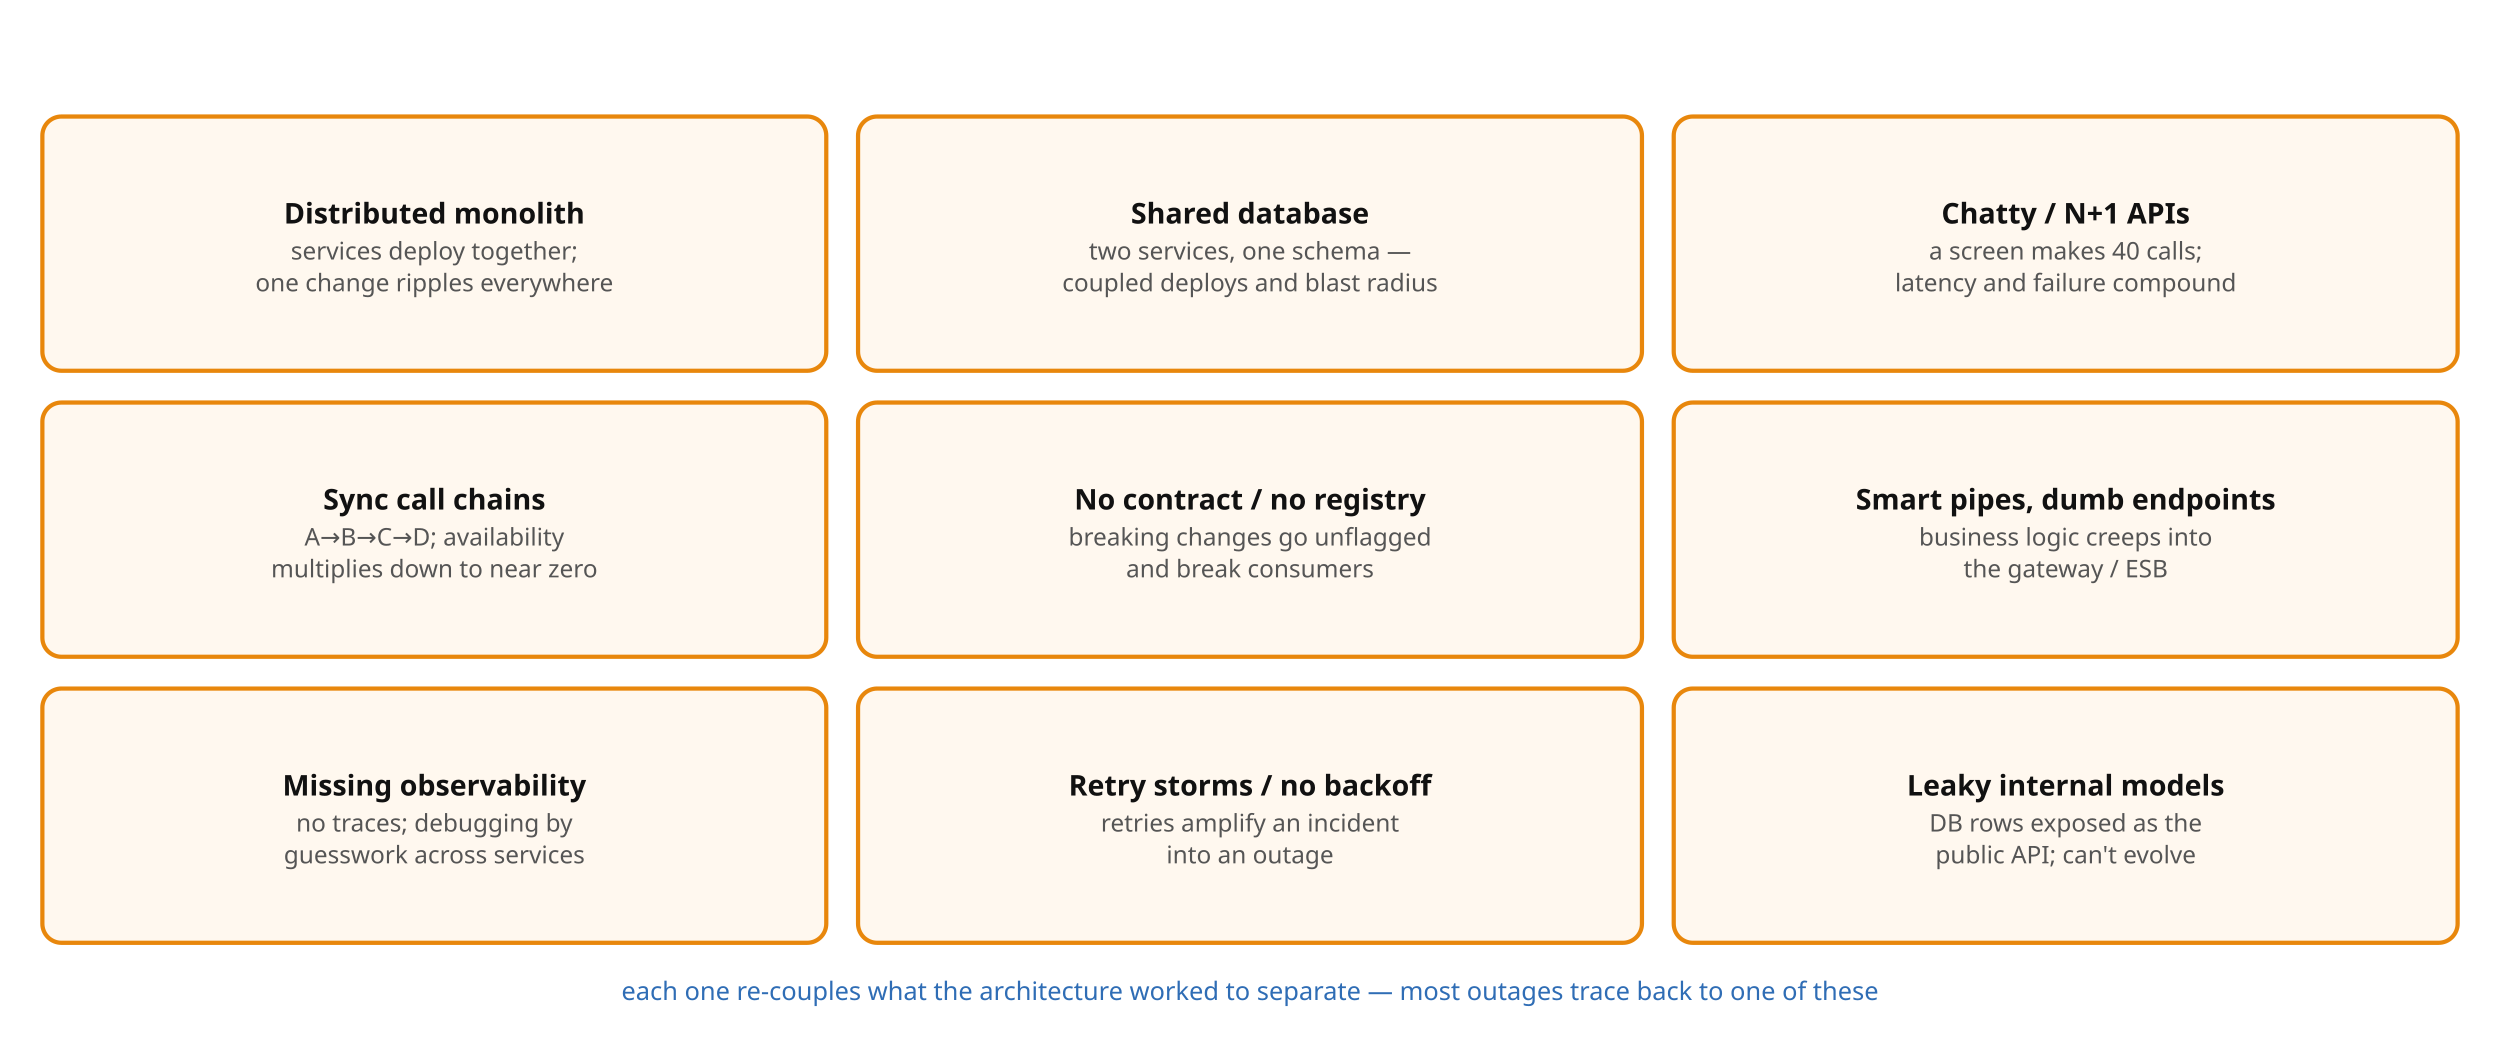
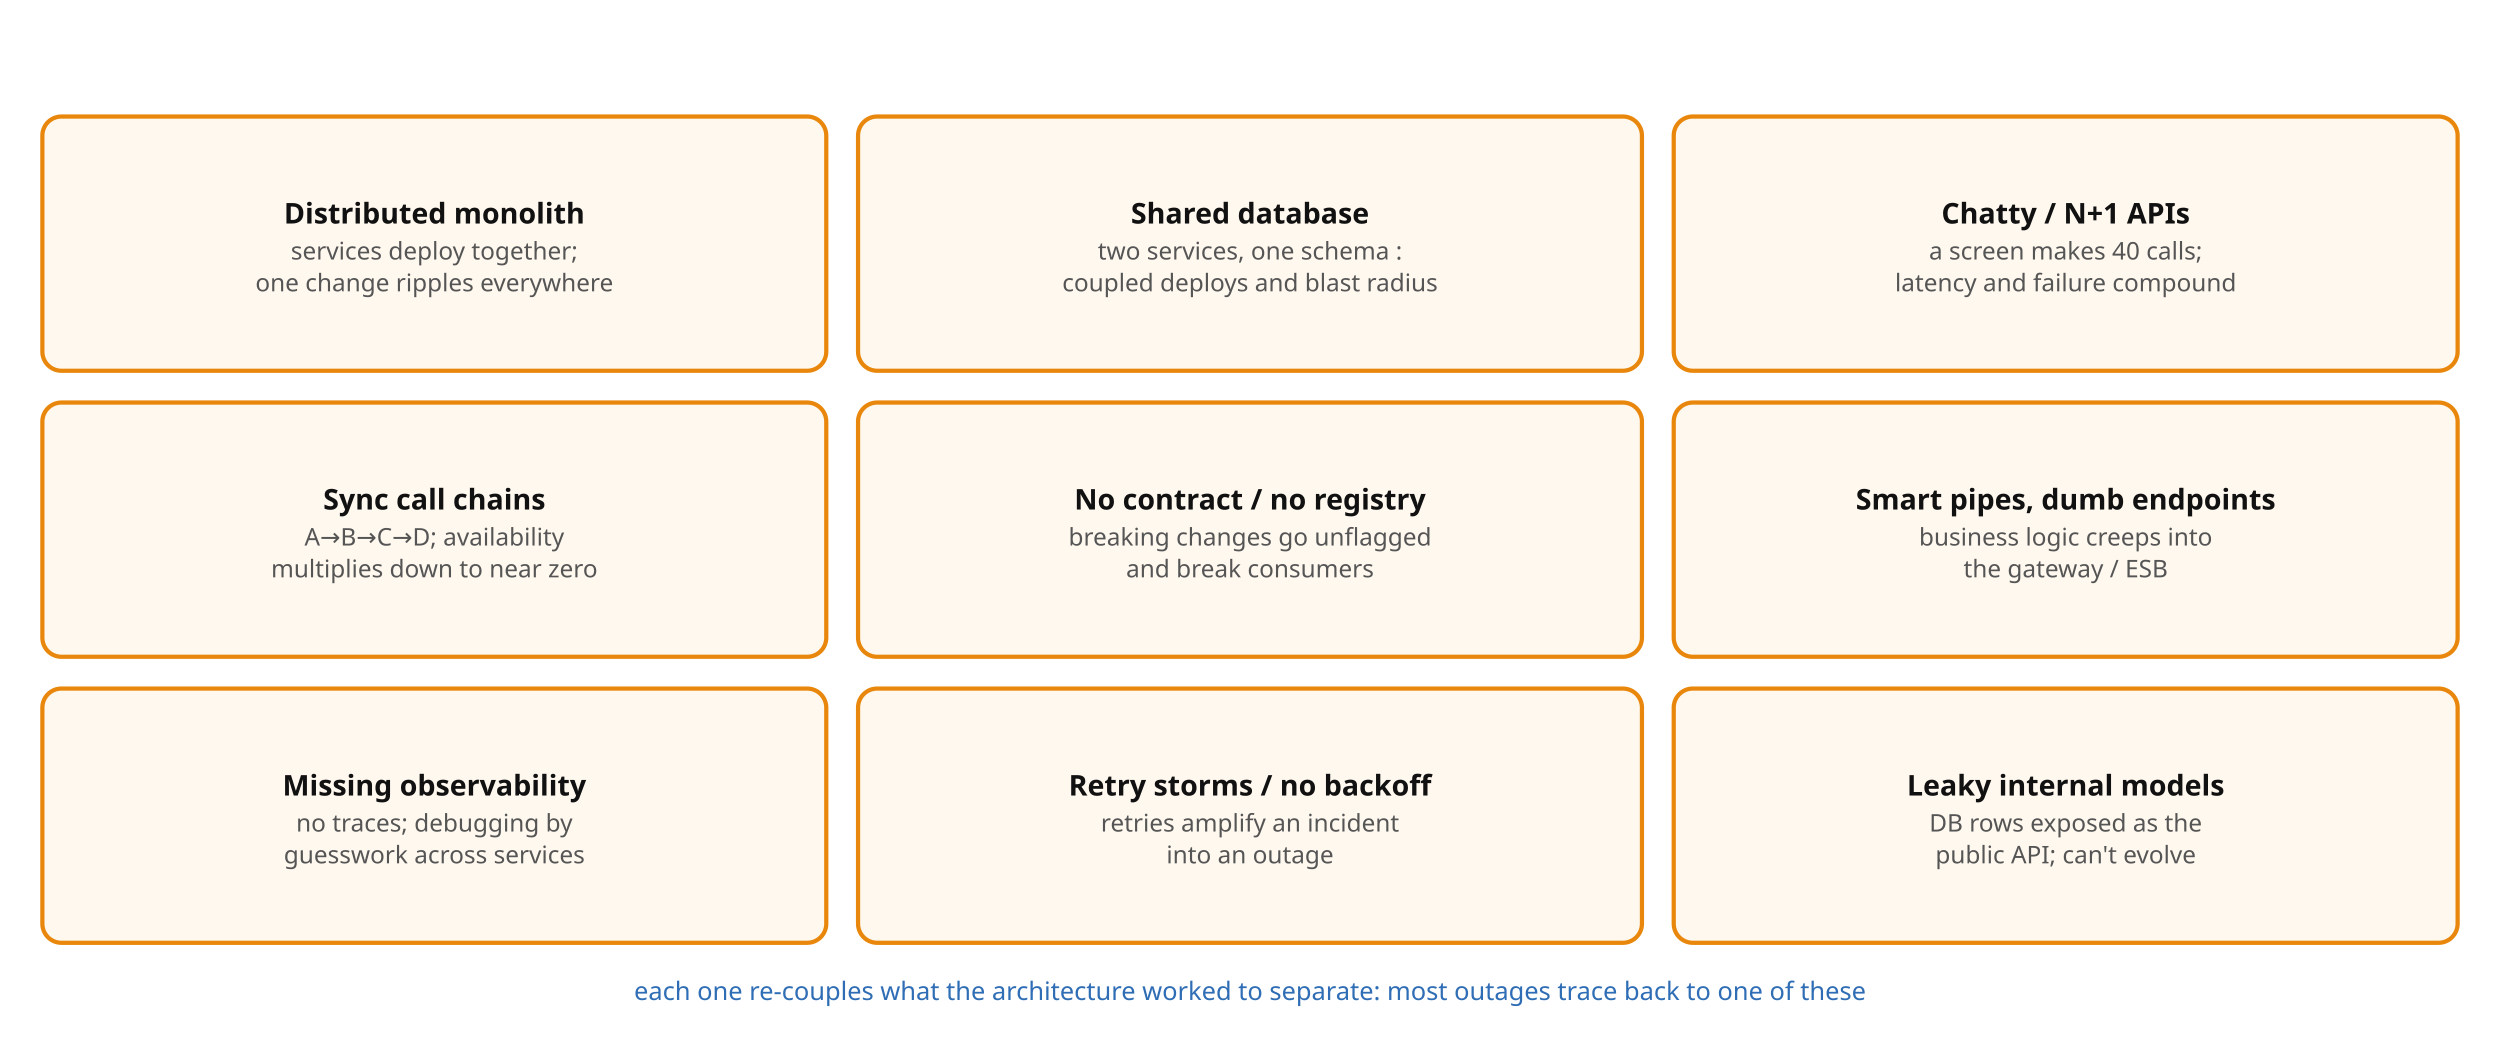
<svg xmlns="http://www.w3.org/2000/svg" viewBox="0 0 1180 490" font-family="'Red Hat Text', system-ui, sans-serif" role="img">
  <defs>
    <marker id="a" viewBox="0 0 10 10" refX="8.5" refY="5" markerWidth="9" markerHeight="9" orient="auto-start-reverse">
      <path d="M0,0 L10,5 L0,10 z" fill="#555" />
    </marker>
    <marker id="am" viewBox="0 0 10 10" refX="8.5" refY="5" markerWidth="9" markerHeight="9" orient="auto-start-reverse">
      <path d="M0,0 L10,5 L0,10 z" fill="#b8650a" />
    </marker>
  </defs>
  <rect x="20" y="55" width="370" height="120" rx="9" fill="#fff8ef" stroke="#e8870c" stroke-width="2" />
  <text x="205.0" y="105.5" font-size="13.5" font-weight="700" fill="#111111" text-anchor="middle">Distributed monolith</text>
  <text x="205.0" y="122.5" font-size="11.5" fill="#555555" text-anchor="middle">services deploy together;</text>
  <text x="205.0" y="137.5" font-size="11.5" fill="#555555" text-anchor="middle">one change ripples everywhere</text>
  <rect x="405" y="55" width="370" height="120" rx="9" fill="#fff8ef" stroke="#e8870c" stroke-width="2" />
  <text x="590.0" y="105.5" font-size="13.5" font-weight="700" fill="#111111" text-anchor="middle">Shared database</text>
-   <text x="590.0" y="122.5" font-size="11.5" fill="#555555" text-anchor="middle">two services, one schema —</text>
+   <text x="590.0" y="122.5" font-size="11.5" fill="#555555" text-anchor="middle">two services, one schema :</text>
  <text x="590.0" y="137.5" font-size="11.5" fill="#555555" text-anchor="middle">coupled deploys and blast radius</text>
  <rect x="790" y="55" width="370" height="120" rx="9" fill="#fff8ef" stroke="#e8870c" stroke-width="2" />
  <text x="975.0" y="105.5" font-size="13.5" font-weight="700" fill="#111111" text-anchor="middle">Chatty / N+1 APIs</text>
  <text x="975.0" y="122.5" font-size="11.5" fill="#555555" text-anchor="middle">a screen makes 40 calls;</text>
  <text x="975.0" y="137.5" font-size="11.5" fill="#555555" text-anchor="middle">latency and failure compound</text>
  <rect x="20" y="190" width="370" height="120" rx="9" fill="#fff8ef" stroke="#e8870c" stroke-width="2" />
  <text x="205.0" y="240.5" font-size="13.5" font-weight="700" fill="#111111" text-anchor="middle">Sync call chains</text>
  <text x="205.0" y="257.5" font-size="11.5" fill="#555555" text-anchor="middle">A→B→C→D; availability</text>
  <text x="205.0" y="272.5" font-size="11.5" fill="#555555" text-anchor="middle">multiplies down to near zero</text>
  <rect x="405" y="190" width="370" height="120" rx="9" fill="#fff8ef" stroke="#e8870c" stroke-width="2" />
  <text x="590.0" y="240.5" font-size="13.5" font-weight="700" fill="#111111" text-anchor="middle">No contract / no registry</text>
  <text x="590.0" y="257.5" font-size="11.5" fill="#555555" text-anchor="middle">breaking changes go unflagged</text>
  <text x="590.0" y="272.5" font-size="11.5" fill="#555555" text-anchor="middle">and break consumers</text>
  <rect x="790" y="190" width="370" height="120" rx="9" fill="#fff8ef" stroke="#e8870c" stroke-width="2" />
  <text x="975.0" y="240.5" font-size="13.5" font-weight="700" fill="#111111" text-anchor="middle">Smart pipes, dumb endpoints</text>
  <text x="975.0" y="257.5" font-size="11.5" fill="#555555" text-anchor="middle">business logic creeps into</text>
  <text x="975.0" y="272.5" font-size="11.5" fill="#555555" text-anchor="middle">the gateway / ESB</text>
  <rect x="20" y="325" width="370" height="120" rx="9" fill="#fff8ef" stroke="#e8870c" stroke-width="2" />
  <text x="205.0" y="375.5" font-size="13.5" font-weight="700" fill="#111111" text-anchor="middle">Missing observability</text>
  <text x="205.0" y="392.5" font-size="11.5" fill="#555555" text-anchor="middle">no traces; debugging by</text>
  <text x="205.0" y="407.5" font-size="11.5" fill="#555555" text-anchor="middle">guesswork across services</text>
  <rect x="405" y="325" width="370" height="120" rx="9" fill="#fff8ef" stroke="#e8870c" stroke-width="2" />
  <text x="590.0" y="375.5" font-size="13.5" font-weight="700" fill="#111111" text-anchor="middle">Retry storms / no backoff</text>
  <text x="590.0" y="392.5" font-size="11.5" fill="#555555" text-anchor="middle">retries amplify an incident</text>
  <text x="590.0" y="407.5" font-size="11.5" fill="#555555" text-anchor="middle">into an outage</text>
  <rect x="790" y="325" width="370" height="120" rx="9" fill="#fff8ef" stroke="#e8870c" stroke-width="2" />
  <text x="975.0" y="375.5" font-size="13.5" font-weight="700" fill="#111111" text-anchor="middle">Leaky internal models</text>
  <text x="975.0" y="392.5" font-size="11.5" fill="#555555" text-anchor="middle">DB rows exposed as the</text>
  <text x="975.0" y="407.5" font-size="11.5" fill="#555555" text-anchor="middle">public API; can't evolve</text>
-   <text x="590" y="472" font-size="12" fill="#2f6db5" text-anchor="middle">each one re-couples what the architecture worked to separate — most outages trace back to one of these</text>
+   <text x="590" y="472" font-size="12" fill="#2f6db5" text-anchor="middle">each one re-couples what the architecture worked to separate: most outages trace back to one of these</text>
</svg>
